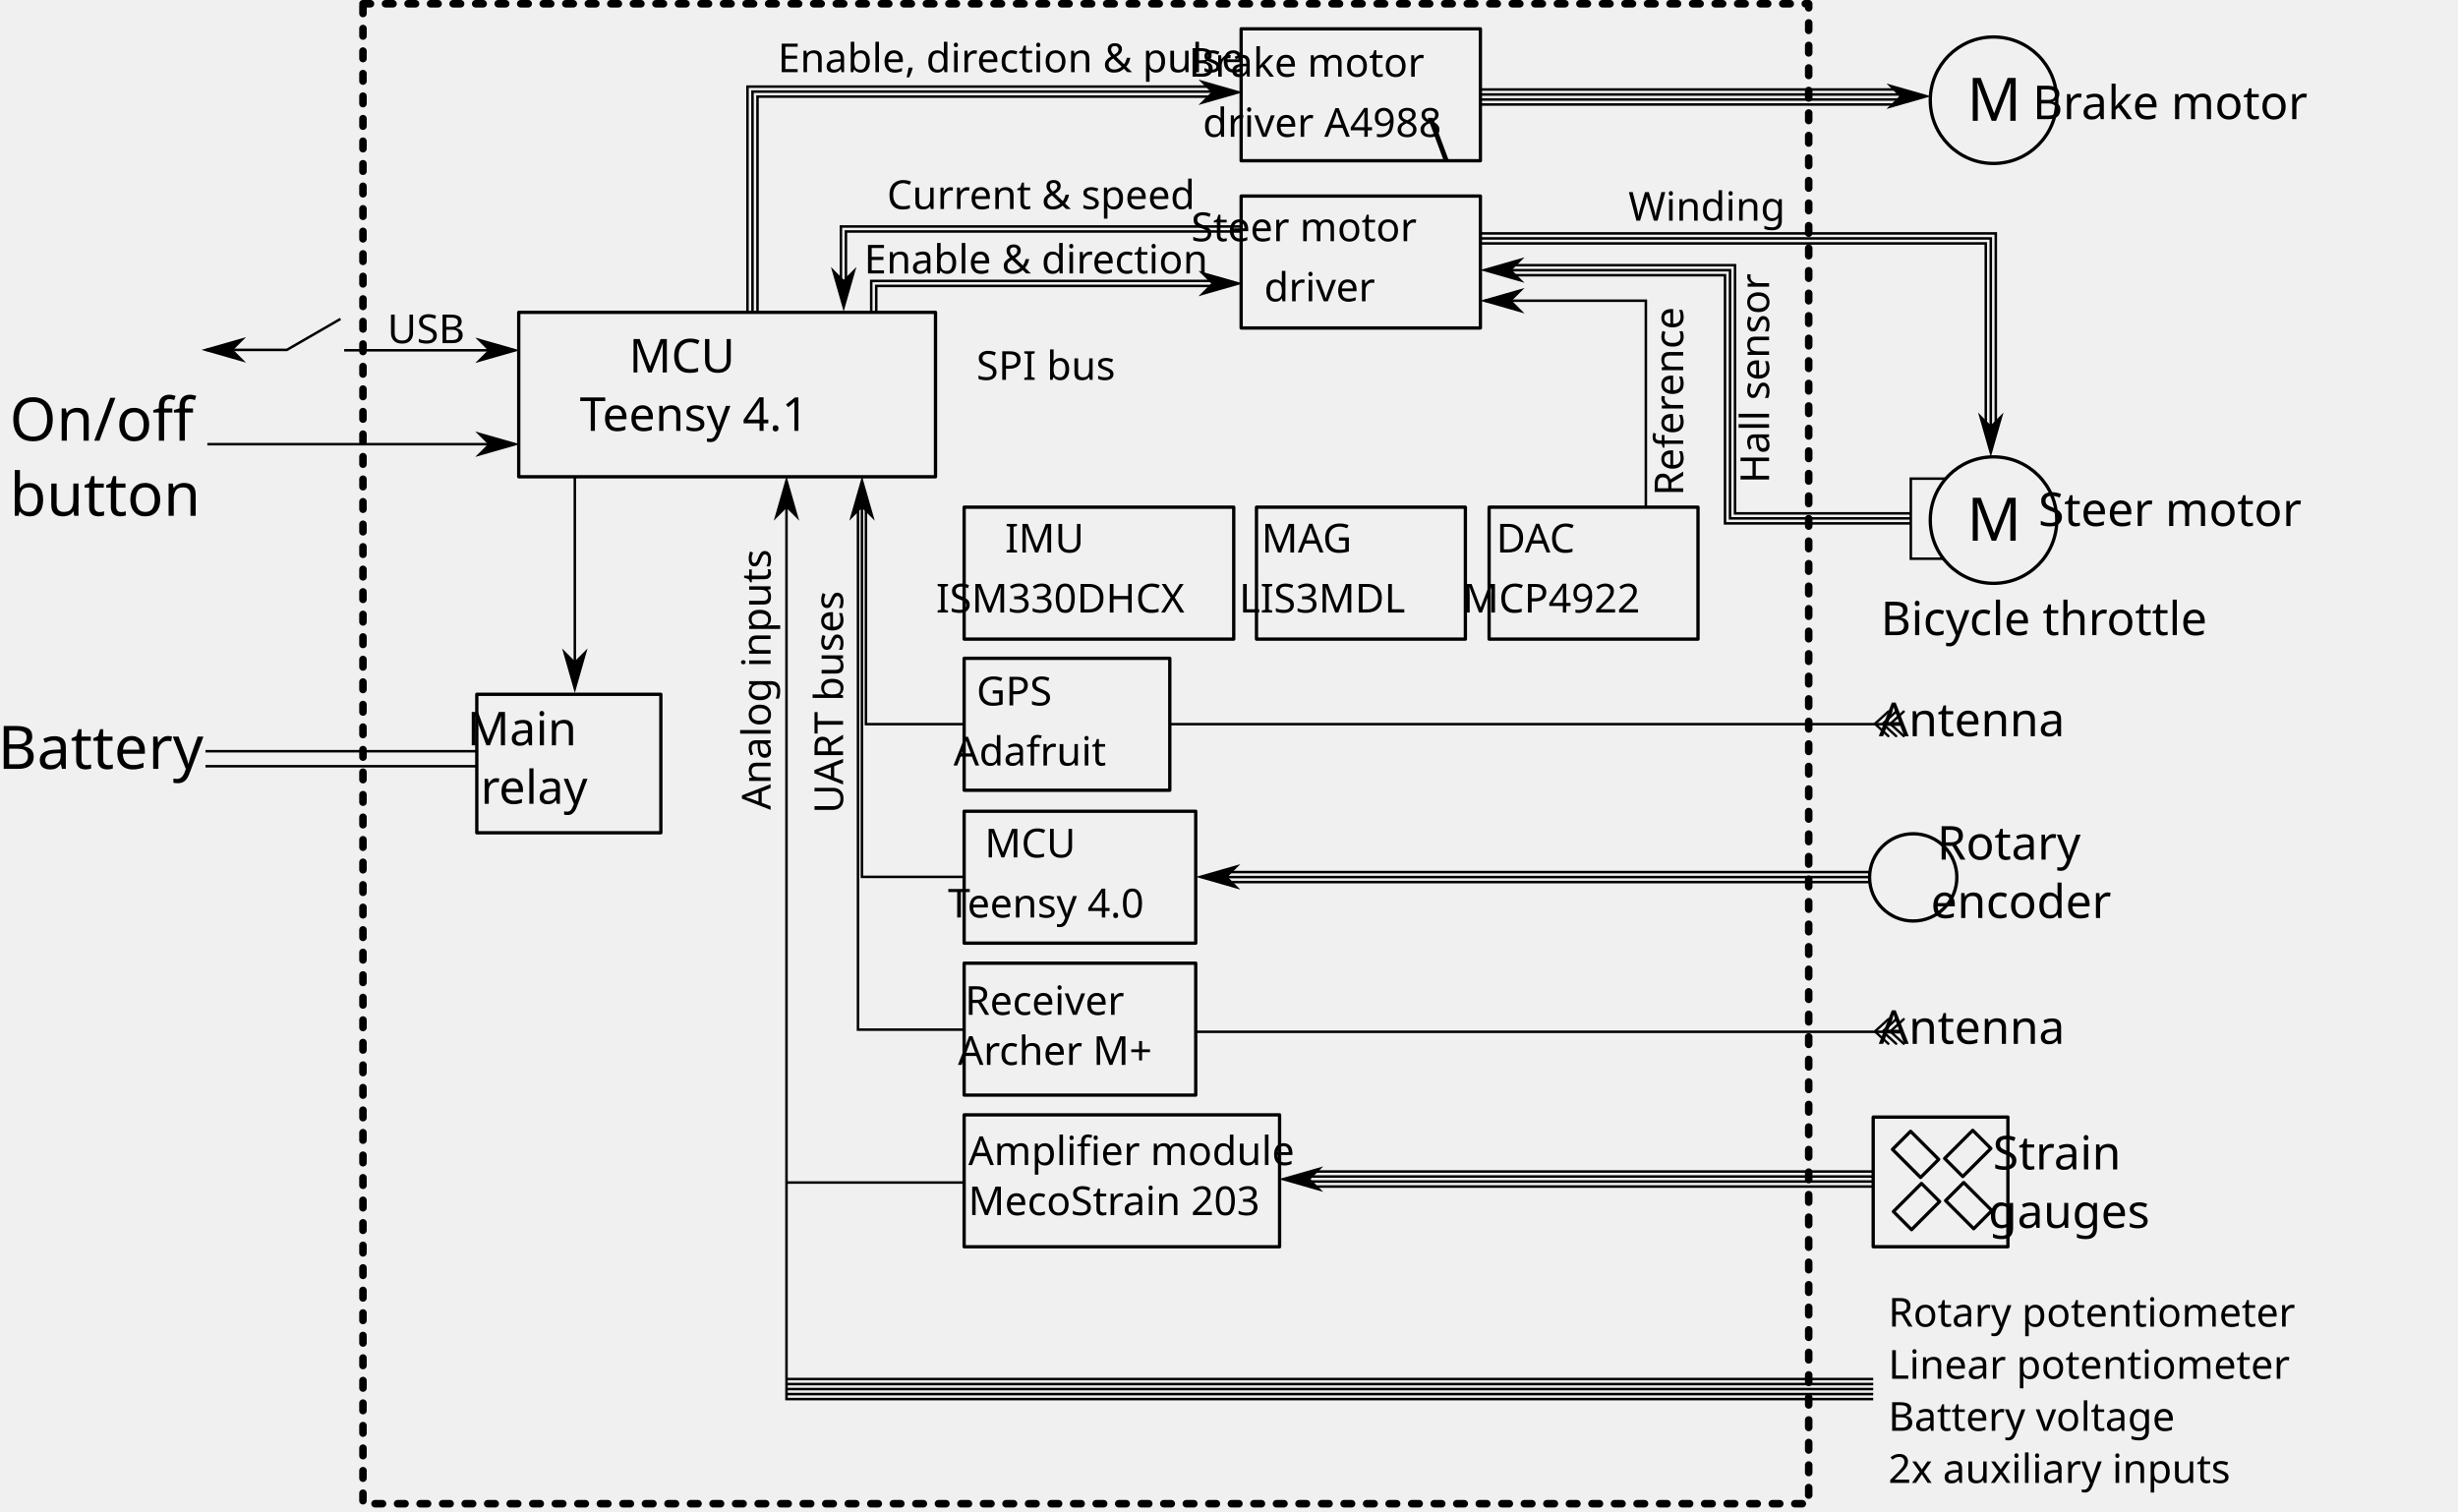
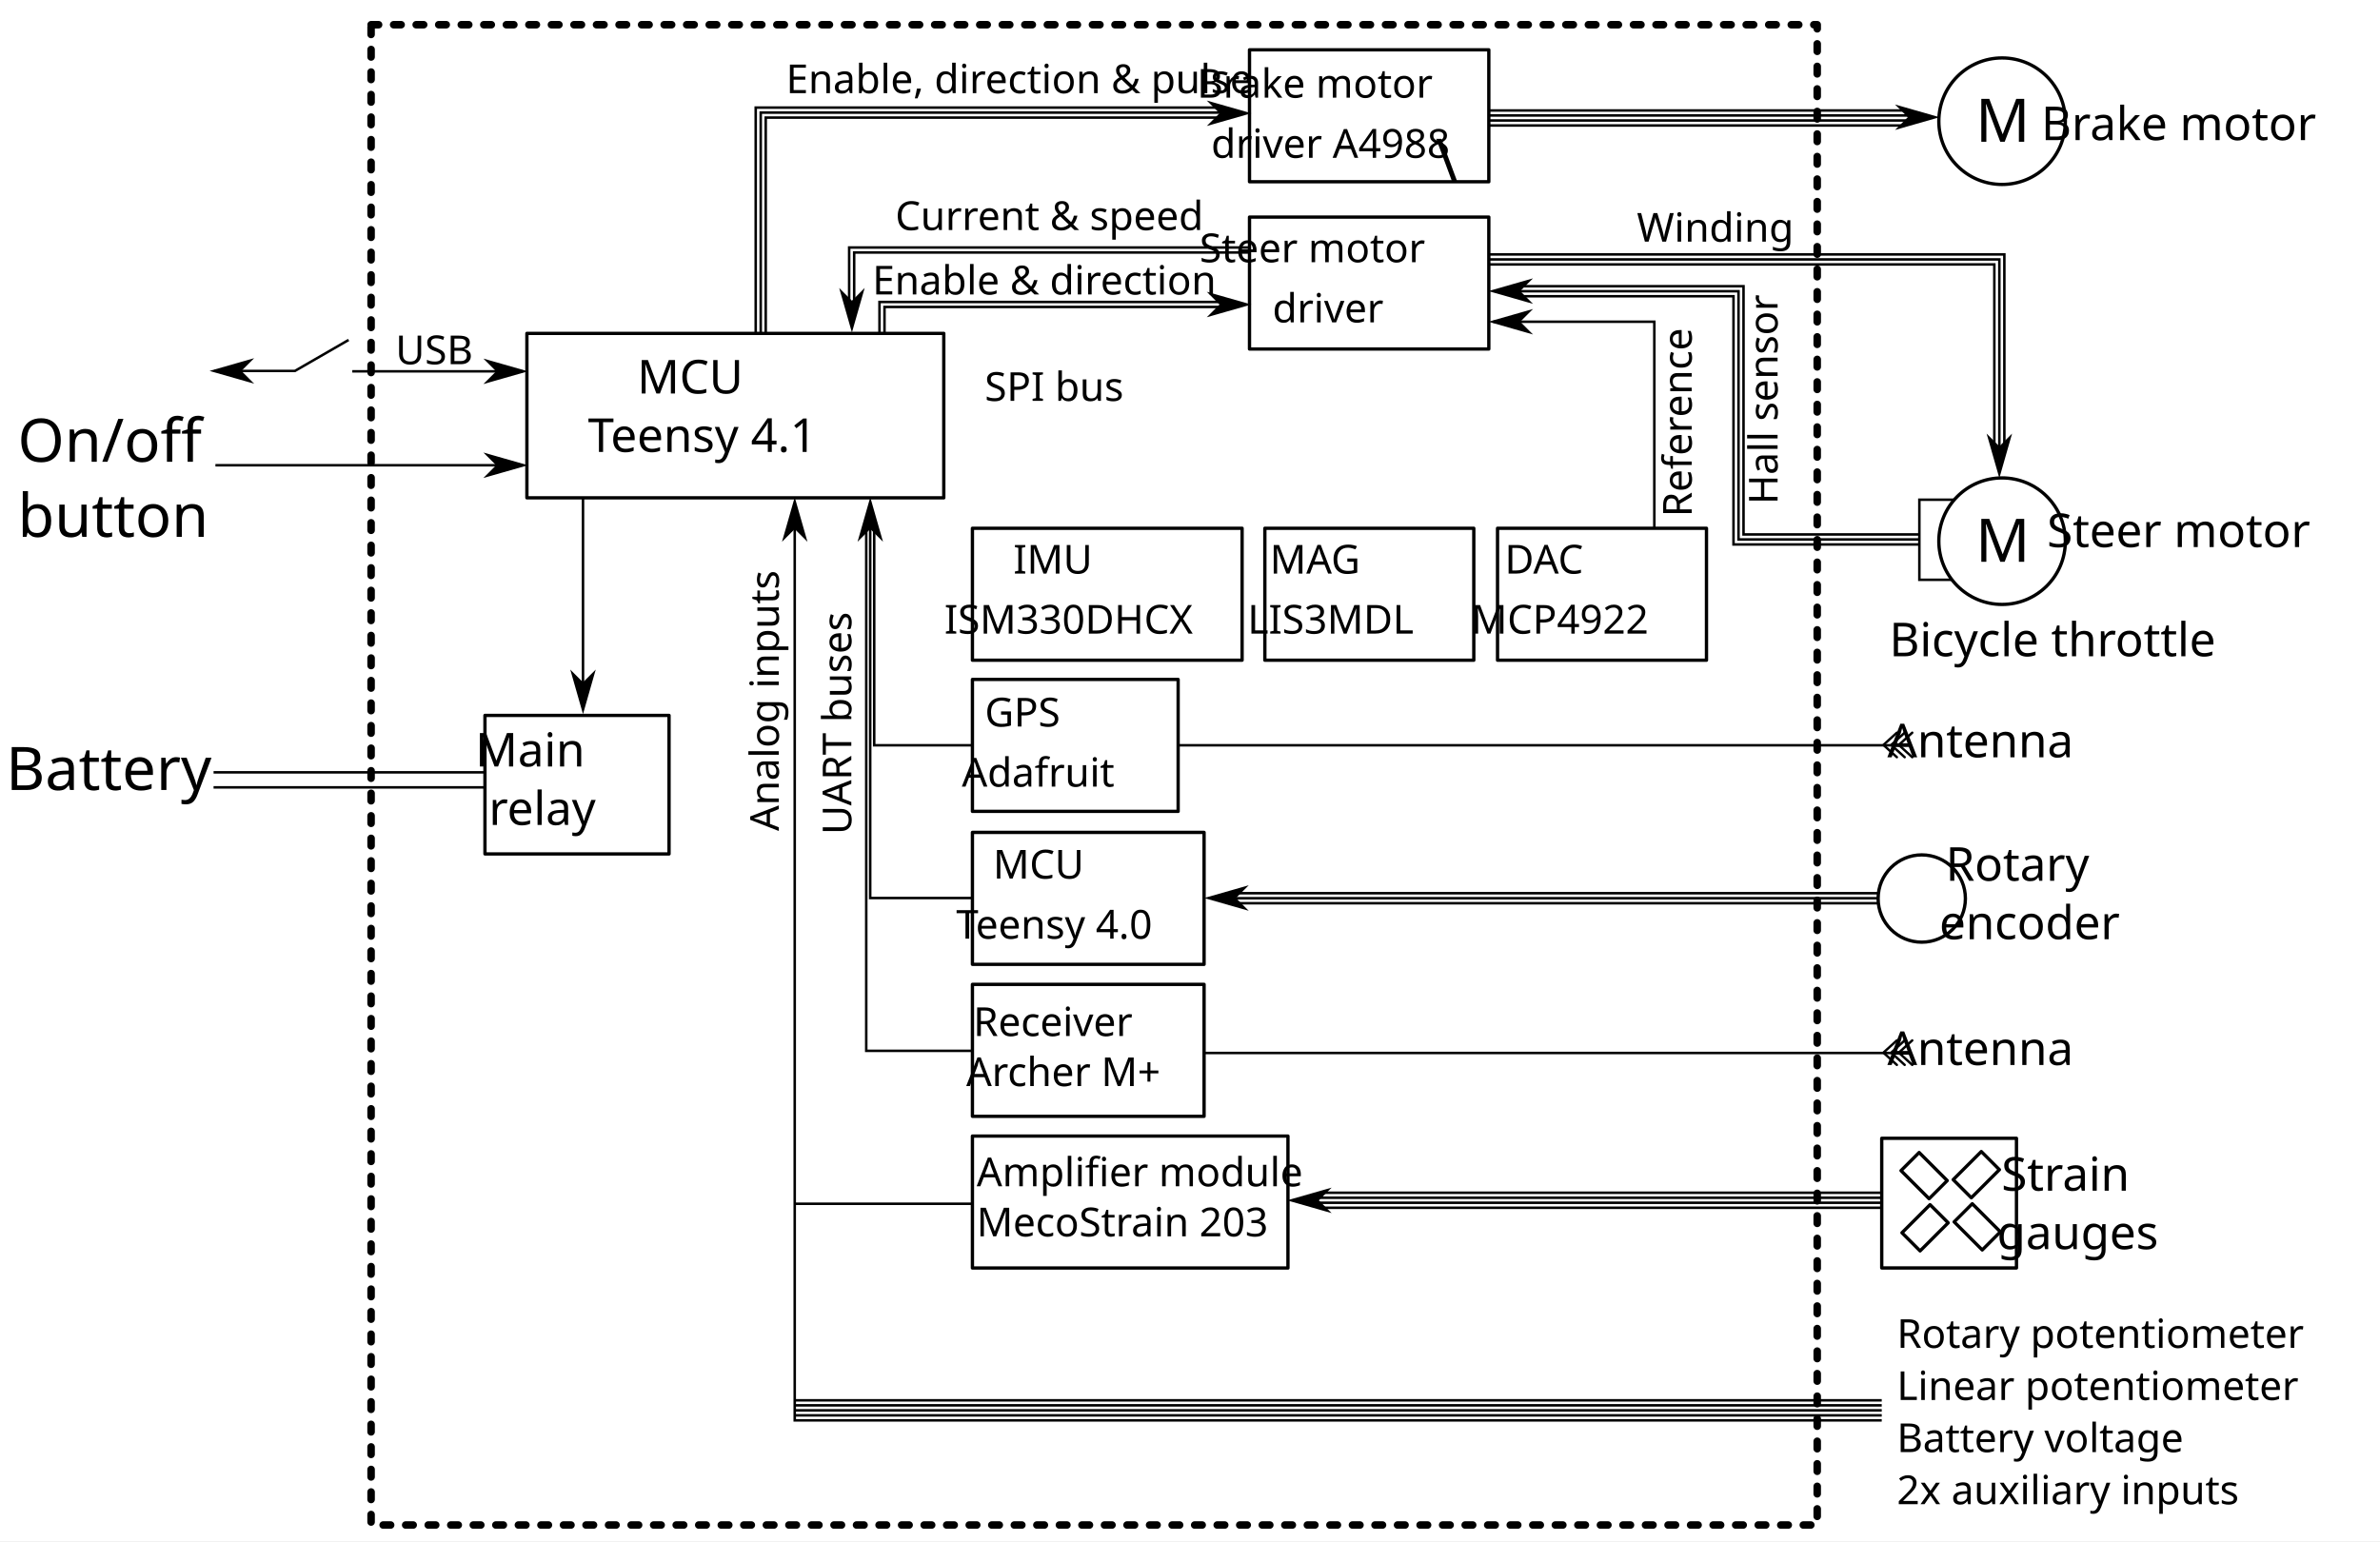
- <svg xmlns="http://www.w3.org/2000/svg" width="259.693mm" height="159.727mm" viewBox="0 0 259.693 159.727" version="1.1" id="svg8">
+ <svg xmlns="http://www.w3.org/2000/svg" width="251.384mm" height="162.807mm" viewBox="0 0 251.384 162.807" version="1.1" id="svg8">
  <defs id="defs2">
    <marker style="overflow:visible" id="marker3626" refX="0" refY="0" orient="auto">
      <g style="fill:#000000;fill-opacity:1;stroke:#000000;stroke-opacity:1" transform="scale(-1.2)" id="g3624">
        <path style="fill:#000000;fill-opacity:1;fill-rule:evenodd;stroke:#000000;stroke-width:0.8;stroke-linecap:round;stroke-opacity:1" d="M -3.805,-3.959 0.544,0" id="path3612" />
        <path style="fill:#000000;fill-opacity:1;fill-rule:evenodd;stroke:#000000;stroke-width:0.8;stroke-linecap:round;stroke-opacity:1" d="M -1.287,-3.959 3.062,0" id="path3614" />
        <path style="fill:#000000;fill-opacity:1;fill-rule:evenodd;stroke:#000000;stroke-width:0.8;stroke-linecap:round;stroke-opacity:1" d="M 1.305,-3.959 5.654,0" id="path3616" />
        <path style="fill:#000000;fill-opacity:1;fill-rule:evenodd;stroke:#000000;stroke-width:0.8;stroke-linecap:round;stroke-opacity:1" d="M -3.805,4.178 0.544,0.22" id="path3618" />
        <path style="fill:#000000;fill-opacity:1;fill-rule:evenodd;stroke:#000000;stroke-width:0.8;stroke-linecap:round;stroke-opacity:1" d="M -1.287,4.178 3.062,0.22" id="path3620" />
        <path style="fill:#000000;fill-opacity:1;fill-rule:evenodd;stroke:#000000;stroke-width:0.8;stroke-linecap:round;stroke-opacity:1" d="M 1.305,4.178 5.654,0.22" id="path3622" />
      </g>
    </marker>
    <marker orient="auto" refY="0" refX="0" id="marker3494" style="overflow:visible">
      <path id="path3492" d="M 0,0 5,-5 -12.5,0 5,5 Z" style="fill:#000000;fill-opacity:1;fill-rule:evenodd;stroke:#000000;stroke-width:1pt;stroke-opacity:1" transform="matrix(-0.8,0,0,-0.8,-10,0)" />
    </marker>
    <marker style="overflow:visible" id="marker3148" refX="0" refY="0" orient="auto">
      <path transform="matrix(-0.8,0,0,-0.8,-10,0)" style="fill:#000000;fill-opacity:1;fill-rule:evenodd;stroke:#000000;stroke-width:1pt;stroke-opacity:1" d="M 0,0 5,-5 -12.5,0 5,5 Z" id="path3146" />
    </marker>
    <marker orient="auto" refY="0" refX="0" id="marker2893" style="overflow:visible">
      <path id="path2891" d="M 0,0 5,-5 -12.5,0 5,5 Z" style="fill:#000000;fill-opacity:1;fill-rule:evenodd;stroke:#000000;stroke-width:1pt;stroke-opacity:1" transform="matrix(-0.8,0,0,-0.8,-10,0)" />
    </marker>
    <marker style="overflow:visible" id="marker2821" refX="0" refY="0" orient="auto">
      <path transform="matrix(-0.8,0,0,-0.8,-10,0)" style="fill:#000000;fill-opacity:1;fill-rule:evenodd;stroke:#000000;stroke-width:1pt;stroke-opacity:1" d="M 0,0 5,-5 -12.5,0 5,5 Z" id="path2819" />
    </marker>
    <marker style="overflow:visible" id="marker2543" refX="0" refY="0" orient="auto">
      <path transform="matrix(-0.8,0,0,-0.8,-10,0)" style="fill:#000000;fill-opacity:0;fill-rule:evenodd;stroke:#000000;stroke-width:1pt;stroke-opacity:1" d="M 0,0 5,-5 -12.5,0 5,5 Z" id="path2541" />
    </marker>
    <marker orient="auto" refY="0" refX="0" id="marker2403" style="overflow:visible">
      <path id="path2401" d="M 0,0 5,-5 -12.5,0 5,5 Z" style="fill:#000000;fill-opacity:1;fill-rule:evenodd;stroke:#000000;stroke-width:1pt;stroke-opacity:1" transform="matrix(-0.8,0,0,-0.8,-10,0)" />
    </marker>
    <marker orient="auto" refY="0" refX="0" id="Tail" style="overflow:visible">
      <g id="g903" transform="scale(-1.2)" style="fill:#000000;fill-opacity:1;stroke:#000000;stroke-opacity:1">
        <path id="path891" d="M -3.805,-3.959 0.544,0" style="fill:#000000;fill-opacity:1;fill-rule:evenodd;stroke:#000000;stroke-width:0.8;stroke-linecap:round;stroke-opacity:1" />
        <path id="path893" d="M -1.287,-3.959 3.062,0" style="fill:#000000;fill-opacity:1;fill-rule:evenodd;stroke:#000000;stroke-width:0.8;stroke-linecap:round;stroke-opacity:1" />
        <path id="path895" d="M 1.305,-3.959 5.654,0" style="fill:#000000;fill-opacity:1;fill-rule:evenodd;stroke:#000000;stroke-width:0.8;stroke-linecap:round;stroke-opacity:1" />
        <path id="path897" d="M -3.805,4.178 0.544,0.22" style="fill:#000000;fill-opacity:1;fill-rule:evenodd;stroke:#000000;stroke-width:0.8;stroke-linecap:round;stroke-opacity:1" />
        <path id="path899" d="M -1.287,4.178 3.062,0.22" style="fill:#000000;fill-opacity:1;fill-rule:evenodd;stroke:#000000;stroke-width:0.8;stroke-linecap:round;stroke-opacity:1" />
        <path id="path901" d="M 1.305,4.178 5.654,0.22" style="fill:#000000;fill-opacity:1;fill-rule:evenodd;stroke:#000000;stroke-width:0.8;stroke-linecap:round;stroke-opacity:1" />
      </g>
    </marker>
    <marker orient="auto" refY="0" refX="0" id="marker2177" style="overflow:visible">
      <path id="path2175" d="M 0,0 5,-5 -12.5,0 5,5 Z" style="fill:#000000;fill-opacity:1;fill-rule:evenodd;stroke:#000000;stroke-width:1pt;stroke-opacity:1" transform="matrix(-0.8,0,0,-0.8,-10,0)" />
    </marker>
    <marker style="overflow:visible" id="marker2067" refX="0" refY="0" orient="auto">
      <path transform="matrix(-0.8,0,0,-0.8,-10,0)" style="fill:#000000;fill-opacity:1;fill-rule:evenodd;stroke:#000000;stroke-width:1pt;stroke-opacity:1" d="M 0,0 5,-5 -12.5,0 5,5 Z" id="path2065" />
    </marker>
    <marker style="overflow:visible" id="marker1953" refX="0" refY="0" orient="auto">
      <path transform="matrix(-0.8,0,0,-0.8,-10,0)" style="fill:#000000;fill-opacity:1;fill-rule:evenodd;stroke:#000000;stroke-width:1pt;stroke-opacity:1" d="M 0,0 5,-5 -12.5,0 5,5 Z" id="path1951" />
    </marker>
    <marker orient="auto" refY="0" refX="0" id="marker1849" style="overflow:visible">
      <path id="path1847" d="M 0,0 5,-5 -12.5,0 5,5 Z" style="fill:#000000;fill-opacity:1;fill-rule:evenodd;stroke:#000000;stroke-width:1pt;stroke-opacity:1" transform="matrix(-0.8,0,0,-0.8,-10,0)" />
    </marker>
    <marker orient="auto" refY="0" refX="0" id="marker1773" style="overflow:visible">
      <path id="path1771" d="M 0,0 5,-5 -12.5,0 5,5 Z" style="fill:#000000;fill-opacity:1;fill-rule:evenodd;stroke:#000000;stroke-width:1pt;stroke-opacity:1" transform="matrix(-0.8,0,0,-0.8,-10,0)" />
    </marker>
    <marker style="overflow:visible" id="marker1695" refX="0" refY="0" orient="auto">
      <path transform="matrix(-0.8,0,0,-0.8,-10,0)" style="fill:#000000;fill-opacity:1;fill-rule:evenodd;stroke:#000000;stroke-width:1pt;stroke-opacity:1" d="M 0,0 5,-5 -12.5,0 5,5 Z" id="path1693" />
    </marker>
    <marker orient="auto" refY="0" refX="0" id="marker1585" style="overflow:visible">
      <path id="path1583" d="M 0,0 5,-5 -12.5,0 5,5 Z" style="fill:#000000;fill-opacity:1;fill-rule:evenodd;stroke:#000000;stroke-width:1pt;stroke-opacity:1" transform="matrix(-0.8,0,0,-0.8,-10,0)" />
    </marker>
    <marker style="overflow:visible" id="marker1257" refX="0" refY="0" orient="auto">
      <path transform="matrix(-0.8,0,0,-0.8,-10,0)" style="fill:#000000;fill-opacity:1;fill-rule:evenodd;stroke:#000000;stroke-width:1pt;stroke-opacity:1" d="M 0,0 5,-5 -12.5,0 5,5 Z" id="path1255" />
    </marker>
    <marker style="overflow:visible" id="marker1189" refX="0" refY="0" orient="auto">
      <path transform="matrix(-0.8,0,0,-0.8,-10,0)" style="fill:#000000;fill-opacity:1;fill-rule:evenodd;stroke:#000000;stroke-width:1pt;stroke-opacity:1" d="M 0,0 5,-5 -12.5,0 5,5 Z" id="path1187" />
    </marker>
    <marker orient="auto" refY="0" refX="0" id="Arrow1Lstart" style="overflow:visible">
      <path id="path855" d="M 0,0 5,-5 -12.5,0 5,5 Z" style="fill:#000000;fill-opacity:1;fill-rule:evenodd;stroke:#000000;stroke-width:1pt;stroke-opacity:1" transform="matrix(0.8,0,0,0.8,10,0)" />
    </marker>
    <marker orient="auto" refY="0" refX="0" id="Arrow1Lend" style="overflow:visible">
      <path id="path858" d="M 0,0 5,-5 -12.5,0 5,5 Z" style="fill:#000000;fill-opacity:1;fill-rule:evenodd;stroke:#000000;stroke-width:1pt;stroke-opacity:1" transform="matrix(-0.8,0,0,-0.8,-10,0)" />
    </marker>
  </defs>
-   <g id="layer1" transform="translate(92.83651,15.3924)">
+   <g id="layer1" transform="translate(93.6839,17.60699)">
+     <rect style="fill:#ffffff;stroke:none;stroke-width:0.743;stroke-linecap:round;stroke-linejoin:round" id="rect1555" width="251.384" height="162.807" x="-93.684" y="-17.607" />
    <rect style="fill:none;stroke:#000000;stroke-width:0.794;stroke-linecap:round;stroke-linejoin:round;stroke-miterlimit:10;stroke-dasharray:0.794, 1.587;paint-order:markers stroke fill" id="rect851" width="152.745" height="158.491" x="-54.488" y="-14.996" />
    <path style="fill:none;stroke:#000000;stroke-width:0.265;stroke-linecap:butt;stroke-linejoin:miter;stroke-miterlimit:4;stroke-dasharray:none;stroke-opacity:1;marker-end:url(#Arrow1Lend)" d="m -56.473,21.62 h 18.041" id="path853" />
    <path style="fill:none;stroke:#000000;stroke-width:0.265px;stroke-linecap:butt;stroke-linejoin:miter;stroke-opacity:1;marker-start:url(#Arrow1Lstart)" d="m -71.036,21.578 h 8.504 l 5.669,-3.273" id="path1137" />
    <text xml:space="preserve" style="font-size:6.35px;line-height:1.25;font-family:cmr10;-inkscape-font-specification:'cmr10, Normal';letter-spacing:0px;word-spacing:0px;stroke-width:0.265" x="114.98" y="41.737" id="text1167">
      <tspan id="tspan1165" x="114.98" y="41.737" style="stroke-width:0.265">M</tspan>
    </text>
    <text xml:space="preserve" style="font-style:normal;font-variant:normal;font-weight:normal;font-stretch:normal;font-size:4.233px;line-height:1.25;font-family:cmr10;-inkscape-font-specification:'cmr10, Normal';font-variant-ligatures:normal;font-variant-caps:normal;font-variant-numeric:normal;font-variant-east-asian:normal;letter-spacing:0px;word-spacing:0px;stroke-width:0.265" x="-51.901" y="20.869" id="text1171">
      <tspan id="tspan1169" x="-51.901" y="20.869" style="font-style:normal;font-variant:normal;font-weight:normal;font-stretch:normal;font-size:4.233px;font-family:cmr10;-inkscape-font-specification:'cmr10, Normal';font-variant-ligatures:normal;font-variant-caps:normal;font-variant-numeric:normal;font-variant-east-asian:normal;stroke-width:0.265">USB</tspan>
    </text>
    <text xml:space="preserve" style="font-size:6.35px;line-height:1.25;font-family:cmr10;-inkscape-font-specification:'cmr10, Normal';letter-spacing:0px;word-spacing:0px;stroke-width:0.265" x="-91.825" y="31.169" id="text1175">
      <tspan id="tspan1173" x="-91.825" y="31.169" style="stroke-width:0.265">On/off</tspan>
      <tspan x="-91.825" y="39.106" style="stroke-width:0.265" id="tspan1177">button</tspan>
    </text>
    <path id="path1185" d="m -70.93,31.542 h 32.498" style="fill:none;stroke:#000000;stroke-width:0.265;stroke-linecap:butt;stroke-linejoin:miter;stroke-miterlimit:4;stroke-dasharray:none;stroke-opacity:1;marker-end:url(#marker1189)" />
    <rect style="fill:none;stroke:#000000;stroke-width:0.35;stroke-linecap:round;stroke-linejoin:round;stroke-miterlimit:4;stroke-dasharray:none;paint-order:markers stroke fill" id="rect1233" width="44.033" height="17.373" x="-38.031" y="17.611" />
    <text xml:space="preserve" style="font-size:4.939px;line-height:1.25;font-family:cmr10;-inkscape-font-specification:'cmr10, Normal';text-align:center;letter-spacing:0px;word-spacing:0px;text-anchor:middle;stroke-width:0.265" x="-16.284" y="23.959" id="text1237">
      <tspan id="tspan1235" x="-16.284" y="23.959" style="font-size:4.939px;text-align:center;text-anchor:middle;stroke-width:0.265">MCU</tspan>
      <tspan x="-16.284" y="30.133" style="font-size:4.939px;text-align:center;text-anchor:middle;stroke-width:0.265" id="tspan1239">Teensy 4.1</tspan>
    </text>
    <path style="fill:none;stroke:#000000;stroke-width:0.265px;stroke-linecap:butt;stroke-linejoin:miter;stroke-opacity:1" d="M -13.863,17.611 V -6.242 h 49.044" id="path1241" />
    <path id="path1243" d="M -13.334,17.611 V -5.713 h 49.044" style="fill:none;stroke:#000000;stroke-width:0.265px;stroke-linecap:butt;stroke-linejoin:miter;stroke-opacity:1" />
    <path style="fill:none;stroke:#000000;stroke-width:0.265px;stroke-linecap:butt;stroke-linejoin:miter;stroke-opacity:1" d="M -12.805,17.611 V -5.184 h 48.075" id="path1245" />
    <path id="path1253" d="M 19.934,-5.641 H 37.975" style="fill:none;stroke:#000000;stroke-width:0.265;stroke-linecap:butt;stroke-linejoin:miter;stroke-miterlimit:4;stroke-dasharray:0, 2.915;stroke-dashoffset:0;stroke-opacity:1;marker-end:url(#marker1257)" />
    <text xml:space="preserve" style="font-size:4.233px;line-height:1.25;font-family:cmr10;-inkscape-font-specification:'cmr10, Normal';letter-spacing:0px;word-spacing:0px;stroke-width:0.265" x="-10.655" y="-7.763" id="text1323">
      <tspan id="tspan1321" x="-10.655" y="-7.763" style="font-size:4.233px;stroke-width:0.265">Enable, direction &amp; pulse</tspan>
    </text>
    <rect style="fill:none;stroke:#000000;stroke-width:0.35;stroke-linecap:round;stroke-linejoin:round;stroke-miterlimit:4;stroke-dasharray:none;stroke-dashoffset:0;paint-order:markers stroke fill" id="rect1325" width="25.277" height="13.938" x="38.293" y="-12.346" />
    <text xml:space="preserve" style="font-size:6.35px;line-height:1;font-family:cmr10;-inkscape-font-specification:'cmr10, Normal';text-align:center;letter-spacing:0px;word-spacing:0px;text-anchor:middle;stroke-width:0.265" x="50.98" y="-7.29" id="text1329">
      <tspan id="tspan1327" x="50.98" y="-7.29" style="font-size:4.233px;text-align:center;text-anchor:middle;stroke-width:0.265">Brake motor</tspan>
      <tspan x="50.98" y="-0.94" style="font-size:4.233px;text-align:center;text-anchor:middle;stroke-width:0.265" id="tspan1331">driver A4988</tspan>
    </text>
    <rect y="5.325" x="38.293" height="13.938" width="25.277" id="rect1333" style="fill:none;stroke:#000000;stroke-width:0.35;stroke-linecap:round;stroke-linejoin:round;stroke-miterlimit:4;stroke-dasharray:none;stroke-dashoffset:0;paint-order:markers stroke fill" />
    <text id="text1339" y="10.097" x="50.711" style="font-size:6.35px;line-height:1;font-family:cmr10;-inkscape-font-specification:'cmr10, Normal';text-align:center;letter-spacing:0px;word-spacing:0px;text-anchor:middle;stroke-width:0.265" xml:space="preserve">
      <tspan id="tspan1337" style="font-size:4.233px;text-align:center;text-anchor:middle;stroke-width:0.265" y="10.097" x="50.711">Steer motor</tspan>
      <tspan style="font-size:4.233px;text-align:center;text-anchor:middle;stroke-width:0.265" y="16.447" x="50.711" id="tspan1343">driver</tspan>
    </text>
    <text xml:space="preserve" style="font-size:6.35px;line-height:1.25;font-family:cmr10;-inkscape-font-specification:'cmr10, Normal';letter-spacing:0px;word-spacing:0px;stroke-width:0.265" x="57.948" y="1.592" id="text1347">
      <tspan id="tspan1345" x="57.948" y="1.592" style="stroke-width:0.265">\</tspan>
    </text>
    <text id="text1351" y="7.923" x="79.209" style="font-size:4.233px;line-height:1.25;font-family:cmr10;-inkscape-font-specification:'cmr10, Normal';letter-spacing:0px;word-spacing:0px;stroke-width:0.265" xml:space="preserve">
      <tspan style="font-size:4.233px;stroke-width:0.265" y="7.923" x="79.209" id="tspan1349">Winding</tspan>
    </text>
    <text id="text1355" y="6.695" x="0.874" style="font-size:4.233px;line-height:1.25;font-family:cmr10;-inkscape-font-specification:'cmr10, Normal';letter-spacing:0px;word-spacing:0px;stroke-width:0.265" xml:space="preserve">
      <tspan style="font-size:4.233px;stroke-width:0.265" y="6.695" x="0.874" id="tspan1353">Current &amp; speed</tspan>
    </text>
    <text xml:space="preserve" style="font-size:4.233px;line-height:1.25;font-family:cmr10;-inkscape-font-specification:'cmr10, Normal';letter-spacing:0px;word-spacing:0px;stroke-width:0.265" x="-1.536" y="13.499" id="text1359">
      <tspan id="tspan1357" x="-1.536" y="13.499" style="font-size:4.233px;stroke-width:0.265">Enable &amp; direction</tspan>
    </text>
    <text xml:space="preserve" style="font-size:4.233px;line-height:1.25;font-family:cmr10;-inkscape-font-specification:'cmr10, Normal';letter-spacing:0px;word-spacing:0px;stroke-width:0.265" x="10.323" y="24.743" id="text1367">
      <tspan id="tspan1365" x="10.323" y="24.743" style="font-size:4.233px;stroke-width:0.265">SPI bus</tspan>
    </text>
    <text id="text1371" y="-3.766" x="-70.556" style="font-size:4.233px;line-height:1.25;font-family:cmr10;-inkscape-font-specification:'cmr10, Normal';letter-spacing:0px;word-spacing:0px;stroke-width:0.265" xml:space="preserve" transform="rotate(-90)">
      <tspan style="font-size:4.233px;stroke-width:0.265" y="-3.766" x="-70.556" id="tspan1369">UART buses</tspan>
    </text>
    <text transform="rotate(-90)" xml:space="preserve" style="font-size:4.233px;line-height:1.25;font-family:cmr10;-inkscape-font-specification:'cmr10, Normal';letter-spacing:0px;word-spacing:0px;stroke-width:0.265" x="-70.178" y="-11.42" id="text1375">
      <tspan id="tspan1373" x="-70.178" y="-11.42" style="font-size:4.233px;stroke-width:0.265">Analog inputs</tspan>
    </text>
    <text id="text1381" y="63.363" x="-33.198" style="font-size:4.939px;line-height:1.25;font-family:cmr10;-inkscape-font-specification:'cmr10, Normal';text-align:center;letter-spacing:0px;word-spacing:0px;text-anchor:middle;stroke-width:0.265" xml:space="preserve">
      <tspan id="tspan1379" style="font-size:4.939px;text-align:center;text-anchor:middle;stroke-width:0.265" y="63.363" x="-33.198">Main</tspan>
      <tspan style="font-size:4.939px;text-align:center;text-anchor:middle;stroke-width:0.265" y="69.537" x="-33.198" id="tspan1385">relay</tspan>
    </text>
    <text xml:space="preserve" style="font-size:4.939px;line-height:1.25;font-family:cmr10;-inkscape-font-specification:'cmr10, Normal';text-align:center;letter-spacing:0px;word-spacing:0px;text-anchor:middle;stroke-width:0.265" x="139.644" y="-2.806" id="text1391">
      <tspan id="tspan1389" x="139.644" y="-2.806" style="font-size:4.939px;text-align:center;text-anchor:middle;stroke-width:0.265">Brake motor</tspan>
    </text>
    <text id="text1397" y="40.188" x="139.644" style="font-size:4.939px;line-height:1.25;font-family:cmr10;-inkscape-font-specification:'cmr10, Normal';text-align:center;letter-spacing:0px;word-spacing:0px;text-anchor:middle;stroke-width:0.265" xml:space="preserve">
      <tspan style="font-size:4.939px;text-align:center;text-anchor:middle;stroke-width:0.265" y="40.188" x="139.644" id="tspan1395">Steer motor</tspan>
    </text>
    <text xml:space="preserve" style="font-size:4.939px;line-height:1.25;font-family:cmr10;-inkscape-font-specification:'cmr10, Normal';text-align:center;letter-spacing:0px;word-spacing:0px;text-anchor:middle;stroke-width:0.265" x="126.32" y="51.717" id="text1401">
      <tspan id="tspan1399" x="126.32" y="51.717" style="font-size:4.939px;text-align:center;text-anchor:middle;stroke-width:0.265">Bicycle throttle</tspan>
    </text>
    <text id="text1405" y="62.395" x="118.703" style="font-size:4.939px;line-height:1.25;font-family:cmr10;-inkscape-font-specification:'cmr10, Normal';text-align:center;letter-spacing:0px;word-spacing:0px;text-anchor:middle;stroke-width:0.265" xml:space="preserve">
      <tspan style="font-size:4.939px;text-align:center;text-anchor:middle;stroke-width:0.265" y="62.395" x="118.703" id="tspan1403">Antenna</tspan>
    </text>
    <circle style="fill:none;stroke:#000000;stroke-width:0.35;stroke-linecap:round;stroke-linejoin:round;stroke-miterlimit:4;stroke-dasharray:none;stroke-dashoffset:0;paint-order:markers stroke fill" id="path1407" cx="109.299" cy="77.314" r="4.61" />
    <text xml:space="preserve" style="font-size:4.939px;line-height:1.25;font-family:cmr10;-inkscape-font-specification:'cmr10, Normal';text-align:center;letter-spacing:0px;word-spacing:0px;text-anchor:middle;stroke-width:0.265" x="123.9" y="75.435" id="text1411">
      <tspan id="tspan1409" x="123.9" y="75.435" style="font-size:4.939px;text-align:center;text-anchor:middle;stroke-width:0.265">Rotary</tspan>
      <tspan x="123.9" y="81.608" style="font-size:4.939px;text-align:center;text-anchor:middle;stroke-width:0.265" id="tspan1413">encoder</tspan>
    </text>
    <rect style="fill:#000000;fill-opacity:0;stroke:#000000;stroke-width:0.35;stroke-linecap:round;stroke-linejoin:round;stroke-miterlimit:4;stroke-dasharray:none;stroke-dashoffset:0;paint-order:markers stroke fill" id="rect1415" width="14.232" height="13.698" x="105.071" y="102.642" />
    <circle r="6.682" cy="39.563" cx="117.784" id="circle1417" style="fill:none;stroke:#000000;stroke-width:0.35;stroke-linecap:round;stroke-linejoin:round;stroke-miterlimit:4;stroke-dasharray:none;stroke-dashoffset:0;paint-order:markers stroke fill" />
    <path style="fill:none;stroke:#000000;stroke-width:0.265px;stroke-linecap:butt;stroke-linejoin:miter;stroke-opacity:1" d="m 112.738,35.183 h -3.692 v 8.459 h 3.447" id="path1419" />
    <circle style="fill:none;stroke:#000000;stroke-width:0.35;stroke-linecap:round;stroke-linejoin:round;stroke-miterlimit:4;stroke-dasharray:none;stroke-dashoffset:0;paint-order:markers stroke fill" id="circle1421" cx="117.784" cy="-4.804" r="6.682" />
    <text id="text1435" y="-2.63" x="114.98" style="font-size:6.35px;line-height:1.25;font-family:cmr10;-inkscape-font-specification:'cmr10, Normal';letter-spacing:0px;word-spacing:0px;stroke-width:0.265" xml:space="preserve">
      <tspan style="stroke-width:0.265" y="-2.63" x="114.98" id="tspan1433">M</tspan>
    </text>
    <rect style="fill:#000000;fill-opacity:0;stroke:#000000;stroke-width:0.35;stroke-linecap:round;stroke-linejoin:round;stroke-miterlimit:4;stroke-dasharray:none;stroke-dashoffset:0;paint-order:markers stroke fill" id="rect1437" width="4.198" height="2.708" x="150.73" y="-3.45" transform="rotate(45)" />
    <rect transform="rotate(135)" y="-158.01" x="-8.164" height="2.708" width="4.198" id="rect1439" style="fill:#000000;fill-opacity:0;stroke:#000000;stroke-width:0.35;stroke-linecap:round;stroke-linejoin:round;stroke-miterlimit:4;stroke-dasharray:none;stroke-dashoffset:0;paint-order:markers stroke fill" />
    <rect style="fill:#000000;fill-opacity:0;stroke:#000000;stroke-width:0.35;stroke-linecap:round;stroke-linejoin:round;stroke-miterlimit:4;stroke-dasharray:none;stroke-dashoffset:0;paint-order:markers stroke fill" id="rect1441" width="4.198" height="2.708" x="-162.724" y="0.883" transform="rotate(-135)" />
    <rect transform="rotate(-45)" y="155.444" x="-3.831" height="2.708" width="4.198" id="rect1443" style="fill:#000000;fill-opacity:0;stroke:#000000;stroke-width:0.35;stroke-linecap:round;stroke-linejoin:round;stroke-miterlimit:4;stroke-dasharray:none;stroke-dashoffset:0;paint-order:markers stroke fill" />
    <text id="text1449" y="111.98" x="128.577" style="font-size:4.939px;line-height:1.25;font-family:cmr10;-inkscape-font-specification:'cmr10, Normal';text-align:center;letter-spacing:0px;word-spacing:0px;text-anchor:middle;fill:#000000;fill-opacity:0;stroke-width:0.265" xml:space="preserve">
      <tspan style="font-size:4.939px;text-align:center;text-anchor:middle;fill:#000000;fill-opacity:0;stroke-width:0.265" y="111.98" x="128.577" id="tspan1453" />
    </text>
    <text xml:space="preserve" style="font-size:4.233px;line-height:1.25;font-family:cmr10;-inkscape-font-specification:'cmr10, Normal';letter-spacing:0px;word-spacing:0px;stroke-width:0.265" x="-35.675" y="94.07" id="text1493" transform="rotate(-90)">
      <tspan id="tspan1491" x="-35.675" y="94.07" style="font-size:4.233px;stroke-width:0.265">Hall sensor</tspan>
    </text>
    <text transform="rotate(-90)" id="text1497" y="84.998" x="-36.998" style="font-size:4.233px;line-height:1.25;font-family:cmr10;-inkscape-font-specification:'cmr10, Normal';letter-spacing:0px;word-spacing:0px;stroke-width:0.265" xml:space="preserve">
      <tspan style="font-size:4.233px;stroke-width:0.265" y="84.998" x="-36.998" id="tspan1495">Reference</tspan>
    </text>
    <text xml:space="preserve" style="font-size:6.35px;line-height:1;font-family:cmr10;-inkscape-font-specification:'cmr10, Normal';text-align:center;letter-spacing:0px;word-spacing:0px;text-anchor:middle;stroke-width:0.265" x="23.308" y="42.981" id="text1503">
      <tspan id="tspan1501" x="23.308" y="42.981" style="font-size:4.233px;text-align:center;text-anchor:middle;stroke-width:0.265">IMU</tspan>
      <tspan x="23.308" y="49.331" style="font-size:4.233px;text-align:center;text-anchor:middle;stroke-width:0.265" id="tspan1507">ISM330DHCX</tspan>
    </text>
    <text id="text1513" y="42.981" x="50.995" style="font-size:6.35px;line-height:1;font-family:cmr10;-inkscape-font-specification:'cmr10, Normal';text-align:center;letter-spacing:0px;word-spacing:0px;text-anchor:middle;stroke-width:0.265" xml:space="preserve">
      <tspan id="tspan1511" style="font-size:4.233px;text-align:center;text-anchor:middle;stroke-width:0.265" y="42.981" x="50.995">MAG</tspan>
      <tspan style="font-size:4.233px;text-align:center;text-anchor:middle;stroke-width:0.265" y="49.331" x="50.995" id="tspan1517">LIS3MDL</tspan>
    </text>
    <text xml:space="preserve" style="font-size:6.35px;line-height:1;font-family:cmr10;-inkscape-font-specification:'cmr10, Normal';text-align:center;letter-spacing:0px;word-spacing:0px;text-anchor:middle;stroke-width:0.265" x="75.185" y="42.981" id="text1523">
      <tspan id="tspan1521" x="75.185" y="42.981" style="font-size:4.233px;text-align:center;text-anchor:middle;stroke-width:0.265">DAC</tspan>
      <tspan x="75.185" y="49.331" style="font-size:4.233px;text-align:center;text-anchor:middle;stroke-width:0.265" id="tspan1527">MCP4922</tspan>
    </text>
    <text id="text1533" y="59.139" x="20.095" style="font-size:6.35px;line-height:1;font-family:cmr10;-inkscape-font-specification:'cmr10, Normal';text-align:center;letter-spacing:0px;word-spacing:0px;text-anchor:middle;stroke-width:0.265" xml:space="preserve">
      <tspan style="font-size:4.233px;text-align:center;text-anchor:middle;stroke-width:0.265" y="59.139" x="20.095" id="tspan1539">GPS</tspan>
      <tspan style="font-size:4.233px;text-align:center;text-anchor:middle;stroke-width:0.265" y="65.489" x="20.095" id="tspan1545">Adafruit</tspan>
    </text>
    <text id="text1551" y="75.203" x="21.796" style="font-size:6.35px;line-height:1;font-family:cmr10;-inkscape-font-specification:'cmr10, Normal';text-align:center;letter-spacing:0px;word-spacing:0px;text-anchor:middle;stroke-width:0.265" xml:space="preserve">
      <tspan id="tspan1549" style="font-size:4.233px;text-align:center;text-anchor:middle;stroke-width:0.265" y="75.203" x="21.796">MCU</tspan>
      <tspan style="font-size:4.233px;text-align:center;text-anchor:middle;stroke-width:0.265" y="81.553" x="21.796" id="tspan1555">Teensy 4.0</tspan>
    </text>
    <path style="fill:none;stroke:#000000;stroke-width:0.265px;stroke-linecap:butt;stroke-linejoin:miter;stroke-opacity:1" d="M 63.57,-4.35 H 107.498" id="path1567" />
    <path id="path1569" d="M 63.57,-4.879 H 108.172" style="fill:none;stroke:#000000;stroke-width:0.265px;stroke-linecap:butt;stroke-linejoin:miter;stroke-opacity:1" />
    <path style="fill:none;stroke:#000000;stroke-width:0.265px;stroke-linecap:butt;stroke-linejoin:miter;stroke-opacity:1" d="M 63.57,-5.408 H 108.172" id="path1571" />
    <path id="path1573" d="M 63.57,-5.937 H 107.498" style="fill:none;stroke:#000000;stroke-width:0.265px;stroke-linecap:butt;stroke-linejoin:miter;stroke-opacity:1" />
    <path style="fill:none;stroke:#000000;stroke-width:0.265;stroke-linecap:butt;stroke-linejoin:miter;stroke-miterlimit:4;stroke-dasharray:0, 2.915;stroke-dashoffset:0;stroke-opacity:1;marker-end:url(#marker1585)" d="M 92.63,-5.223 H 110.671" id="path1581" />
    <text id="text1655" y="65.848" x="-93.054" style="font-size:6.35px;line-height:1.25;font-family:cmr10;-inkscape-font-specification:'cmr10, Normal';letter-spacing:0px;word-spacing:0px;stroke-width:0.265" xml:space="preserve">
      <tspan id="tspan1653" style="stroke-width:0.265" y="65.848" x="-93.054">Battery</tspan>
    </text>
    <rect style="fill:none;stroke:#000000;stroke-width:0.35;stroke-linecap:round;stroke-linejoin:round;stroke-miterlimit:4;stroke-dasharray:none;stroke-dashoffset:0;paint-order:markers stroke fill" id="rect1659" width="19.444" height="14.633" x="-42.461" y="57.969" />
    <path style="fill:none;stroke:#000000;stroke-width:0.265px;stroke-linecap:butt;stroke-linejoin:miter;stroke-opacity:1" d="M -42.461,63.983 H -71.126" id="path1661" />
    <path id="path1663" d="M -42.461,65.57 H -71.126" style="fill:none;stroke:#000000;stroke-width:0.265px;stroke-linecap:butt;stroke-linejoin:miter;stroke-opacity:1" />
    <rect style="fill:none;stroke:#000000;stroke-width:0.35;stroke-linecap:round;stroke-linejoin:round;stroke-miterlimit:4;stroke-dasharray:none;stroke-dashoffset:0;paint-order:markers stroke fill" id="rect1665" width="28.484" height="13.938" x="9.027" y="38.199" />
    <rect y="38.199" x="39.914" height="13.938" width="22.07" id="rect1669" style="fill:none;stroke:#000000;stroke-width:0.35;stroke-linecap:round;stroke-linejoin:round;stroke-miterlimit:4;stroke-dasharray:none;stroke-dashoffset:0;paint-order:markers stroke fill" />
    <rect style="fill:none;stroke:#000000;stroke-width:0.35;stroke-linecap:round;stroke-linejoin:round;stroke-miterlimit:4;stroke-dasharray:none;stroke-dashoffset:0;paint-order:markers stroke fill" id="rect1671" width="22.07" height="13.938" x="64.491" y="38.199" />
    <rect y="54.169" x="9.027" height="13.938" width="21.728" id="rect1673" style="fill:none;stroke:#000000;stroke-width:0.35;stroke-linecap:round;stroke-linejoin:round;stroke-miterlimit:4;stroke-dasharray:none;stroke-dashoffset:0;paint-order:markers stroke fill" />
    <rect style="fill:none;stroke:#000000;stroke-width:0.35;stroke-linecap:round;stroke-linejoin:round;stroke-miterlimit:4;stroke-dasharray:none;stroke-dashoffset:0;paint-order:markers stroke fill" id="rect1675" width="24.468" height="13.938" x="9.027" y="70.327" />
    <rect y="102.408" x="9.027" height="13.938" width="33.327" id="rect1677" style="fill:#000000;fill-opacity:0;stroke:#000000;stroke-width:0.35;stroke-linecap:round;stroke-linejoin:round;stroke-miterlimit:4;stroke-dasharray:none;stroke-dashoffset:0;paint-order:markers stroke fill" />
    <path style="fill:none;stroke:#000000;stroke-width:0.265px;stroke-linecap:butt;stroke-linejoin:miter;stroke-opacity:1" d="M 63.57,10.328 H 116.965 V 29.238" id="path1679" />
    <path id="path1681" d="M 63.57,9.799 H 117.494 V 30.307" style="fill:none;stroke:#000000;stroke-width:0.265px;stroke-linecap:butt;stroke-linejoin:miter;stroke-opacity:1" />
    <path style="fill:none;stroke:#000000;stroke-width:0.265px;stroke-linecap:butt;stroke-linejoin:miter;stroke-opacity:1" d="M 63.57,9.27 H 118.023 V 29.238" id="path1683" />
    <path id="path1691" d="M 117.494,14.35 V 32.391" style="fill:none;stroke:#000000;stroke-width:0.265;stroke-linecap:butt;stroke-linejoin:miter;stroke-miterlimit:4;stroke-dasharray:0, 2.915;stroke-dashoffset:0;stroke-opacity:1;marker-end:url(#marker1695)" />
    <path style="fill:none;stroke:#000000;stroke-width:0.265px;stroke-linecap:butt;stroke-linejoin:miter;stroke-opacity:1;marker-end:url(#marker1773)" d="M 81.052,38.199 V 16.381 H 64.043" id="path1769" />
    <path style="fill:none;stroke:#000000;stroke-width:0.265px;stroke-linecap:butt;stroke-linejoin:miter;stroke-opacity:1" d="M -0.79,17.611 V 14.292 H 35.978" id="path1835" />
    <path id="path1837" d="m -0.26,17.611 v -2.79 H 35.978" style="fill:none;stroke:#000000;stroke-width:0.265px;stroke-linecap:butt;stroke-linejoin:miter;stroke-opacity:1" />
    <path style="fill:none;stroke:#000000;stroke-width:0.265;stroke-linecap:butt;stroke-linejoin:miter;stroke-miterlimit:4;stroke-dasharray:0, 2.915;stroke-dashoffset:0;stroke-opacity:1;marker-end:url(#marker1849)" d="M 19.934,14.563 H 37.975" id="path1845" />
    <path style="fill:none;stroke:#000000;stroke-width:0.265px;stroke-linecap:butt;stroke-linejoin:miter;stroke-opacity:1" d="M 38.293,9.067 H -3.464 v 5.66" id="path1939" />
    <path id="path1941" d="M 38.293,8.538 H -3.993 v 6.189" style="fill:none;stroke:#000000;stroke-width:0.265px;stroke-linecap:butt;stroke-linejoin:miter;stroke-opacity:1" />
    <path id="path1949" d="M -3.701,-1.031 V 17.01" style="fill:none;stroke:#000000;stroke-width:0.265;stroke-linecap:butt;stroke-linejoin:miter;stroke-miterlimit:4;stroke-dasharray:0, 2.915;stroke-dashoffset:0;stroke-opacity:1;marker-end:url(#marker1953)" />
    <path style="fill:none;stroke:#000000;stroke-width:0.265px;stroke-linecap:butt;stroke-linejoin:miter;stroke-opacity:1" d="M 109.046,39.91 H 89.414 V 13.688 H 67.019" id="path2051" />
    <path id="path2053" d="M 109.046,39.381 H 89.944 V 13.158 H 66.405" style="fill:none;stroke:#000000;stroke-width:0.265px;stroke-linecap:butt;stroke-linejoin:miter;stroke-opacity:1" />
    <path style="fill:none;stroke:#000000;stroke-width:0.265px;stroke-linecap:butt;stroke-linejoin:miter;stroke-opacity:1" d="M 109.046,38.851 H 90.473 V 12.629 H 67.019" id="path2055" />
    <path id="path2063" d="M 82.081,13.144 H 64.04" style="fill:none;stroke:#000000;stroke-width:0.265;stroke-linecap:butt;stroke-linejoin:miter;stroke-miterlimit:4;stroke-dasharray:0, 2.915;stroke-dashoffset:0;stroke-opacity:1;marker-end:url(#marker2067)" />
    <path style="fill:none;stroke:#000000;stroke-width:0.265px;stroke-linecap:butt;stroke-linejoin:miter;stroke-opacity:1;marker-end:url(#marker2177)" d="m -32.105,34.984 v 22.336" id="path2173" />
    <path style="fill:none;stroke:#000000;stroke-width:0.265px;stroke-linecap:butt;stroke-linejoin:miter;stroke-opacity:1;marker-end:url(#Tail)" d="M 30.755,61.124 H 107.085" id="path2263" />
    <path style="fill:none;stroke:#000000;stroke-width:0.265px;stroke-linecap:butt;stroke-linejoin:miter;stroke-opacity:1" d="M 104.688,77.282 H 36.025" id="path2387" />
    <path id="path2389" d="M 104.688,76.752 H 36.025" style="fill:none;stroke:#000000;stroke-width:0.265px;stroke-linecap:butt;stroke-linejoin:miter;stroke-opacity:1" />
    <path style="fill:none;stroke:#000000;stroke-width:0.265px;stroke-linecap:butt;stroke-linejoin:miter;stroke-opacity:1" d="M 104.688,77.811 H 36.025" id="path2391" />
    <path style="fill:none;stroke:#000000;stroke-width:0.265;stroke-linecap:butt;stroke-linejoin:miter;stroke-miterlimit:4;stroke-dasharray:0, 2.915;stroke-dashoffset:0;stroke-opacity:1;marker-end:url(#marker2403)" d="M 52.058,77.261 H 34.017" id="path2399" />
    <path style="fill:#000000;fill-opacity:0;stroke:#000000;stroke-width:0.265px;stroke-linecap:butt;stroke-linejoin:miter;stroke-opacity:1" d="M 105.071,108.923 H 45.27" id="path2525" />
    <path id="path2527" d="M 105.071,109.452 H 45.27" style="fill:#000000;fill-opacity:0;stroke:#000000;stroke-width:0.265px;stroke-linecap:butt;stroke-linejoin:miter;stroke-opacity:1" />
    <path style="fill:#000000;fill-opacity:0;stroke:#000000;stroke-width:0.265px;stroke-linecap:butt;stroke-linejoin:miter;stroke-opacity:1" d="M 105.071,109.982 H 45.921" id="path2529" />
    <path id="path2531" d="M 105.071,108.394 H 45.921" style="fill:#000000;fill-opacity:0;stroke:#000000;stroke-width:0.265px;stroke-linecap:butt;stroke-linejoin:miter;stroke-opacity:1" />
    <path style="fill:none;stroke:#000000;stroke-width:0.265px;stroke-linecap:butt;stroke-linejoin:miter;stroke-opacity:1" d="M 9.027,61.124 H -1.347 V 37.217" id="path2673" />
    <path style="fill:none;stroke:#000000;stroke-width:0.265px;stroke-linecap:butt;stroke-linejoin:miter;stroke-opacity:1" d="M 9.027,77.261 H -1.77 V 38.067" id="path2677" />
    <path style="fill:#000000;fill-opacity:0;stroke:#000000;stroke-width:0.265px;stroke-linecap:butt;stroke-linejoin:miter;stroke-opacity:1" d="M 9.027,109.558 H -9.742" id="path2679" />
    <path id="path2687" d="M -1.762,53.473 V 35.433" style="fill:none;stroke:#000000;stroke-width:0.265;stroke-linecap:butt;stroke-linejoin:miter;stroke-miterlimit:4;stroke-dasharray:0, 2.915;stroke-dashoffset:0;stroke-opacity:1;marker-end:url(#marker2821)" />
    <path style="fill:none;stroke:#000000;stroke-width:0.265;stroke-linecap:butt;stroke-linejoin:miter;stroke-miterlimit:4;stroke-dasharray:0, 2.915;stroke-dashoffset:0;stroke-opacity:1;marker-end:url(#marker2893)" d="M -9.742,53.473 V 35.433" id="path2889" />
    <path style="fill:#000000;fill-opacity:0;stroke:#000000;stroke-width:0.265px;stroke-linecap:butt;stroke-linejoin:miter;stroke-opacity:1" d="M -9.742,37.721 V 132.44 H 105.071" id="path3039" />
    <path style="fill:#000000;fill-opacity:0;stroke:#000000;stroke-width:0.265px;stroke-linecap:butt;stroke-linejoin:miter;stroke-opacity:1" d="M 105.071,130.323 H -9.742" id="path3041" />
    <path id="path3043" d="M 105.071,130.853 H -9.742" style="fill:#000000;fill-opacity:0;stroke:#000000;stroke-width:0.265px;stroke-linecap:butt;stroke-linejoin:miter;stroke-opacity:1" />
    <path style="fill:#000000;fill-opacity:0;stroke:#000000;stroke-width:0.265px;stroke-linecap:butt;stroke-linejoin:miter;stroke-opacity:1" d="M 105.071,131.382 H -9.742" id="path3045" />
    <path id="path3047" d="M 105.071,131.911 H -9.742" style="fill:#000000;fill-opacity:0;stroke:#000000;stroke-width:0.265px;stroke-linecap:butt;stroke-linejoin:miter;stroke-opacity:1" />
    <rect y="86.382" x="9.027" height="13.938" width="24.468" id="rect3102" style="fill:none;stroke:#000000;stroke-width:0.35;stroke-linecap:round;stroke-linejoin:round;stroke-miterlimit:4;stroke-dasharray:none;stroke-dashoffset:0;paint-order:markers stroke fill" />
    <text xml:space="preserve" style="font-size:4.233px;line-height:1.3;font-family:cmr10;-inkscape-font-specification:'cmr10, Normal';letter-spacing:0px;word-spacing:0px;stroke-width:0.265" x="106.668" y="124.784" id="text3106">
      <tspan id="tspan3104" x="106.668" y="124.784" style="font-size:4.233px;stroke-width:0.265">Rotary potentiometer</tspan>
      <tspan rotate="0 0 0 0 0" x="106.668" y="130.287" style="font-size:4.233px;stroke-width:0.265" id="tspan3108">Linear potentiometer</tspan>
      <tspan x="106.668" y="135.791" style="font-size:4.233px;stroke-width:0.265" id="tspan3110">Battery voltage</tspan>
      <tspan x="106.668" y="141.294" style="font-size:4.233px;stroke-width:0.265" id="tspan3112">2x auxiliary inputs</tspan>
    </text>
    <path id="path3144" d="M 60.813,109.2 H 42.772" style="fill:none;stroke:#000000;stroke-width:0.265;stroke-linecap:butt;stroke-linejoin:miter;stroke-miterlimit:4;stroke-dasharray:0, 2.915;stroke-dashoffset:0;stroke-opacity:1;marker-end:url(#marker3148)" />
    <text xml:space="preserve" style="font-size:6.35px;line-height:1.25;font-family:cmr10;-inkscape-font-specification:'cmr10, Normal';letter-spacing:0px;word-spacing:0px;stroke-width:0.265" x="-5.836" y="116.875" id="text3310">
      <tspan id="tspan3308" x="-5.836" y="116.875" style="stroke-width:0.265" />
    </text>
    <text xml:space="preserve" style="font-size:4.233px;line-height:1.25;font-family:cmr10;-inkscape-font-specification:'cmr10, Normal';letter-spacing:0px;word-spacing:0px;stroke-width:0.265" x="9.472" y="107.709" id="text3316">
      <tspan id="tspan3314" x="9.472" y="107.709" style="font-size:4.233px;stroke-width:0.265">Amplifier module</tspan>
      <tspan x="9.472" y="113.001" style="font-size:4.233px;stroke-width:0.265" id="tspan3318">MecoStrain 203</tspan>
    </text>
    <text xml:space="preserve" style="font-size:4.233px;line-height:1.25;font-family:cmr10;-inkscape-font-specification:'cmr10, Normal';text-align:center;letter-spacing:0px;word-spacing:0px;text-anchor:middle;stroke-width:0.265" x="21.381" y="91.834" id="text3322">
      <tspan id="tspan3320" x="21.381" y="91.834" style="font-size:4.233px;text-align:center;text-anchor:middle;stroke-width:0.265">Receiver</tspan>
      <tspan x="21.381" y="97.126" style="font-size:4.233px;text-align:center;text-anchor:middle;stroke-width:0.265" id="tspan3324">Archer M+</tspan>
    </text>
    <text xml:space="preserve" style="font-size:6.35px;line-height:1.25;font-family:cmr10;-inkscape-font-specification:'cmr10, Normal';letter-spacing:0px;word-spacing:0px;stroke-width:0.265" x="-17.175" y="75.865" id="text3328">
      <tspan id="tspan3326" x="-17.175" y="75.865" style="stroke-width:0.265" />
    </text>
    <path id="path3556" d="M 9.027,93.403 H -2.188 V 37.217" style="fill:none;stroke:#000000;stroke-width:0.265px;stroke-linecap:butt;stroke-linejoin:miter;stroke-opacity:1" />
    <text xml:space="preserve" style="font-size:4.939px;line-height:1.25;font-family:cmr10;-inkscape-font-specification:'cmr10, Normal';text-align:center;letter-spacing:0px;word-spacing:0px;text-anchor:middle;stroke-width:0.265" x="118.703" y="94.901" id="text3608">
      <tspan id="tspan3606" x="118.703" y="94.901" style="font-size:4.939px;text-align:center;text-anchor:middle;stroke-width:0.265">Antenna</tspan>
    </text>
    <path id="path3610" d="M 33.496,93.63 H 107.085" style="fill:none;stroke:#000000;stroke-width:0.265px;stroke-linecap:butt;stroke-linejoin:miter;stroke-opacity:1;marker-end:url(#marker3626)" />
    <text id="text3942" y="108.175" x="128.978" style="font-size:4.939px;line-height:1.25;font-family:cmr10;-inkscape-font-specification:'cmr10, Normal';text-align:center;letter-spacing:0px;word-spacing:0px;text-anchor:middle;stroke-width:0.265" xml:space="preserve">
      <tspan id="tspan3940" style="font-size:4.939px;text-align:center;text-anchor:middle;stroke-width:0.265" y="108.175" x="128.978">Strain</tspan>
      <tspan style="font-size:4.939px;text-align:center;text-anchor:middle;stroke-width:0.265" y="114.349" x="128.978" id="tspan3946">gauges</tspan>
    </text>
  </g>
</svg>
